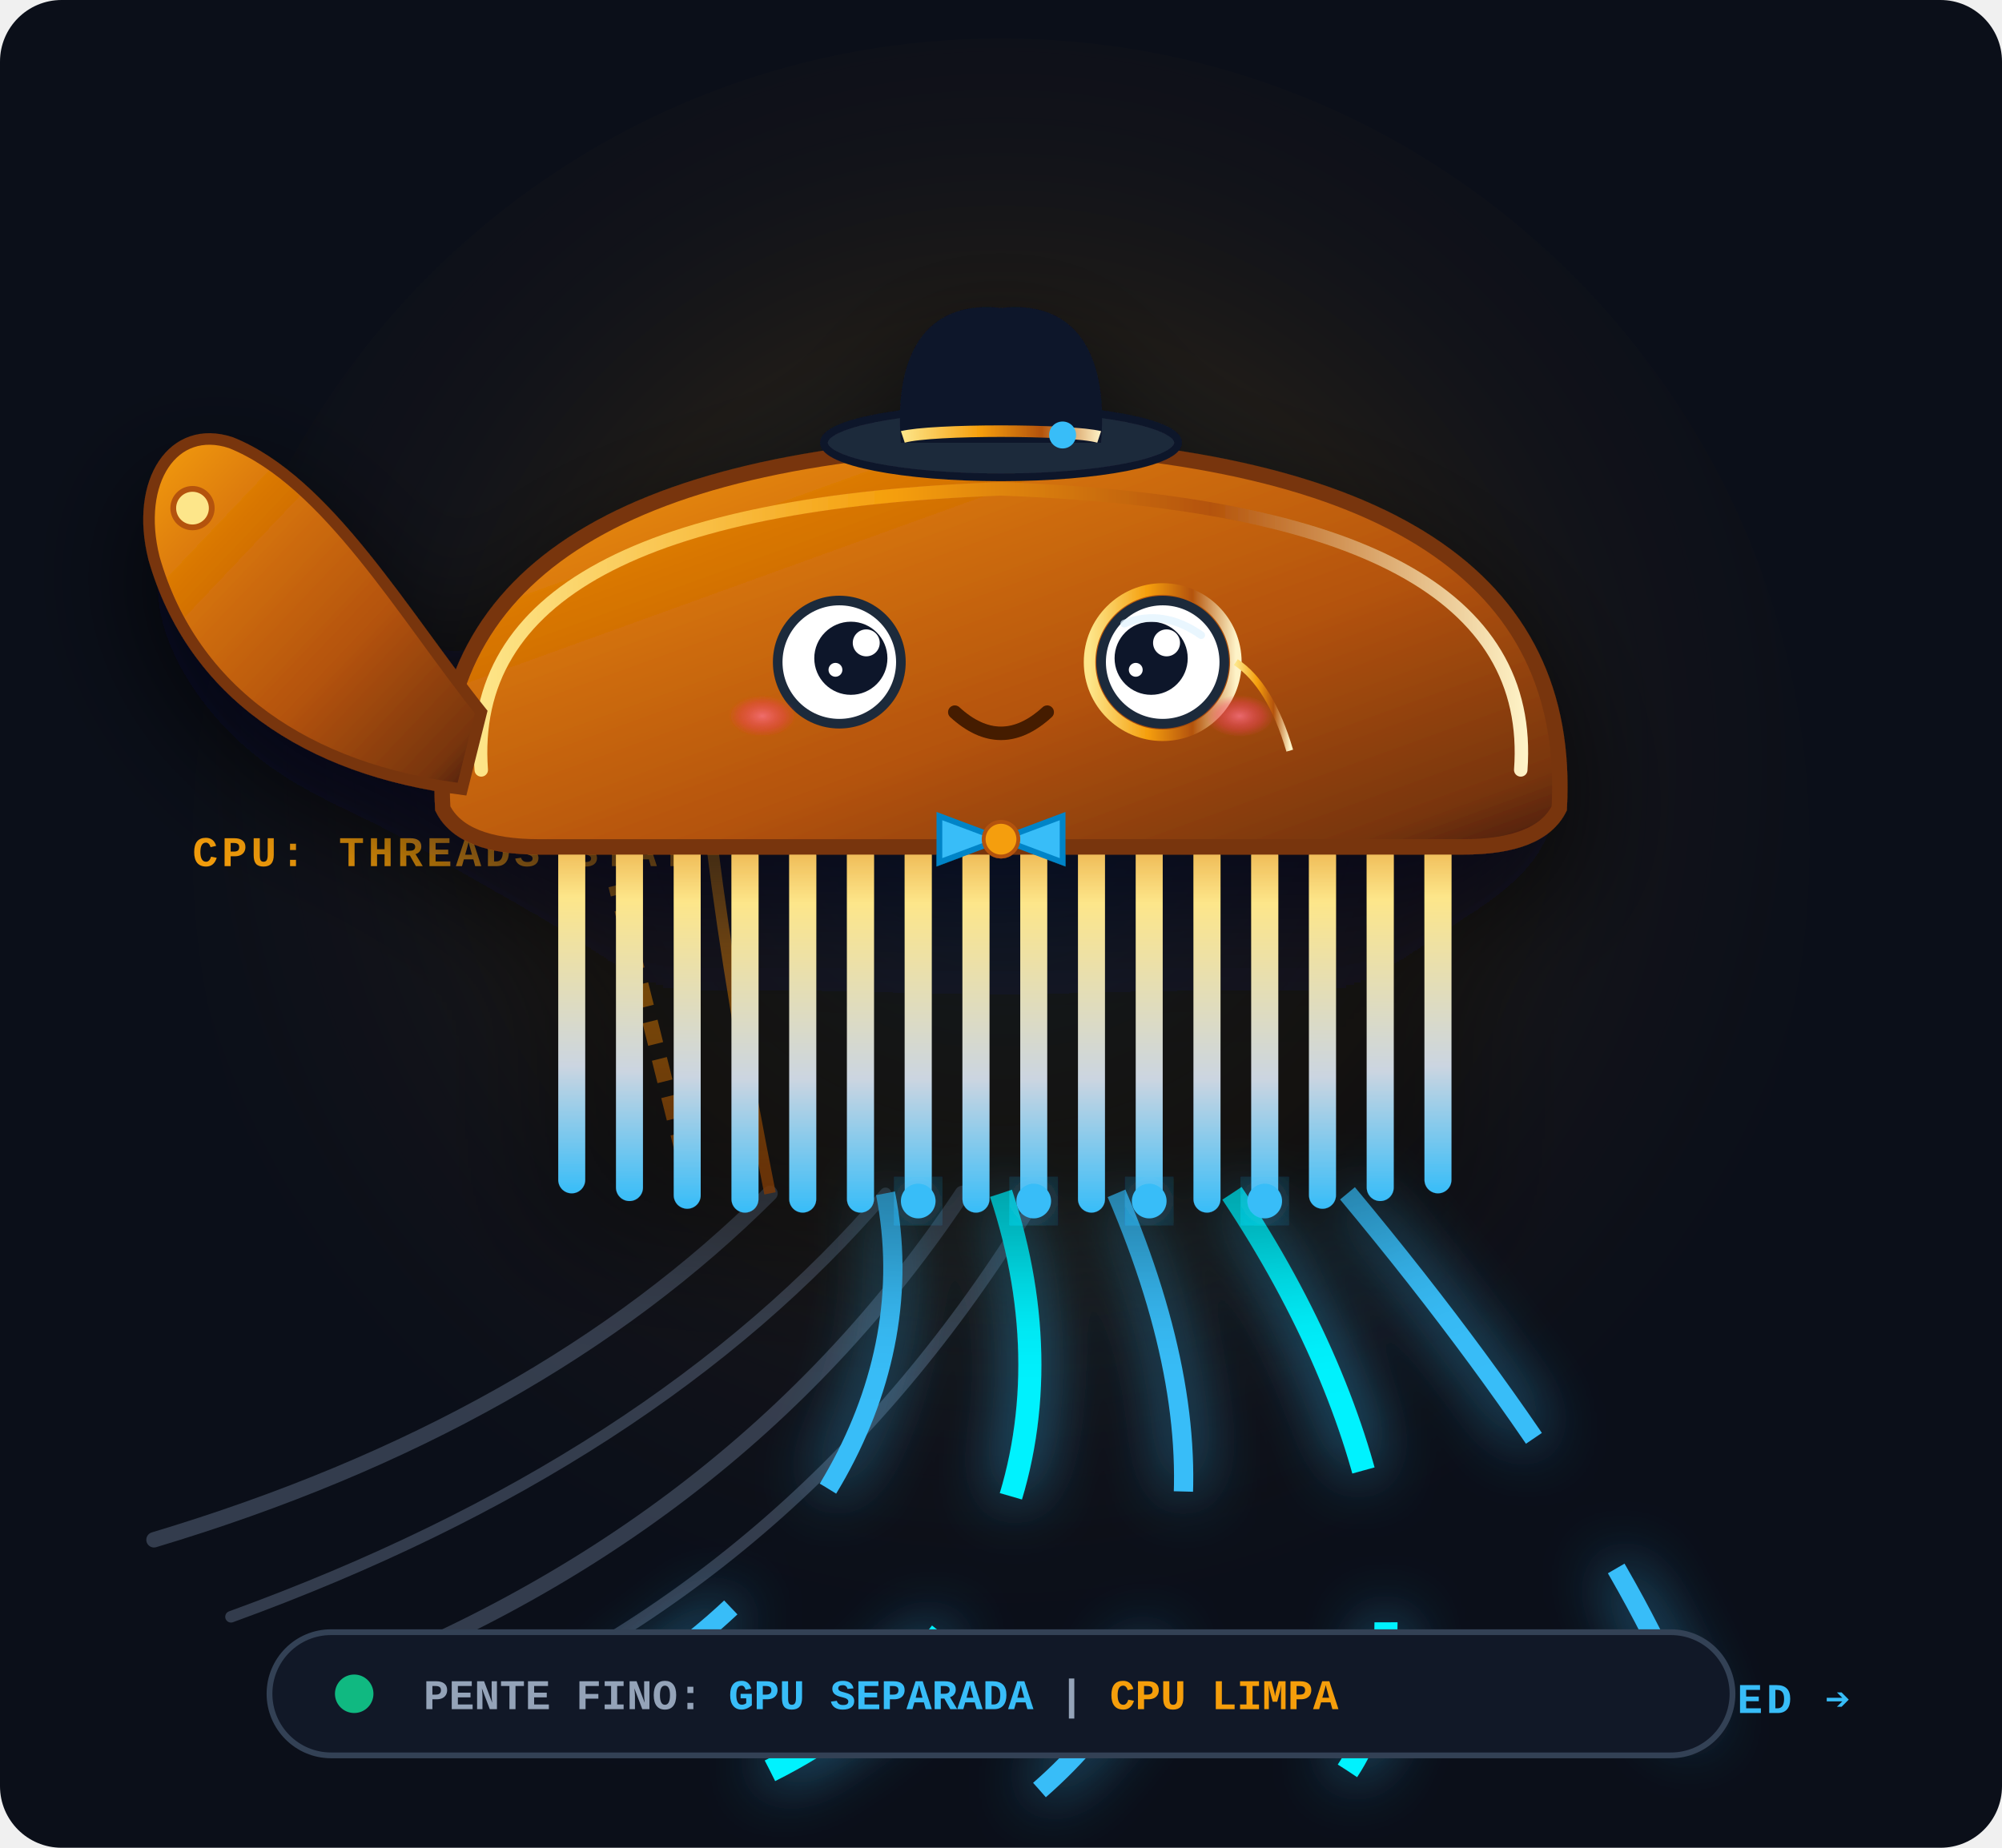
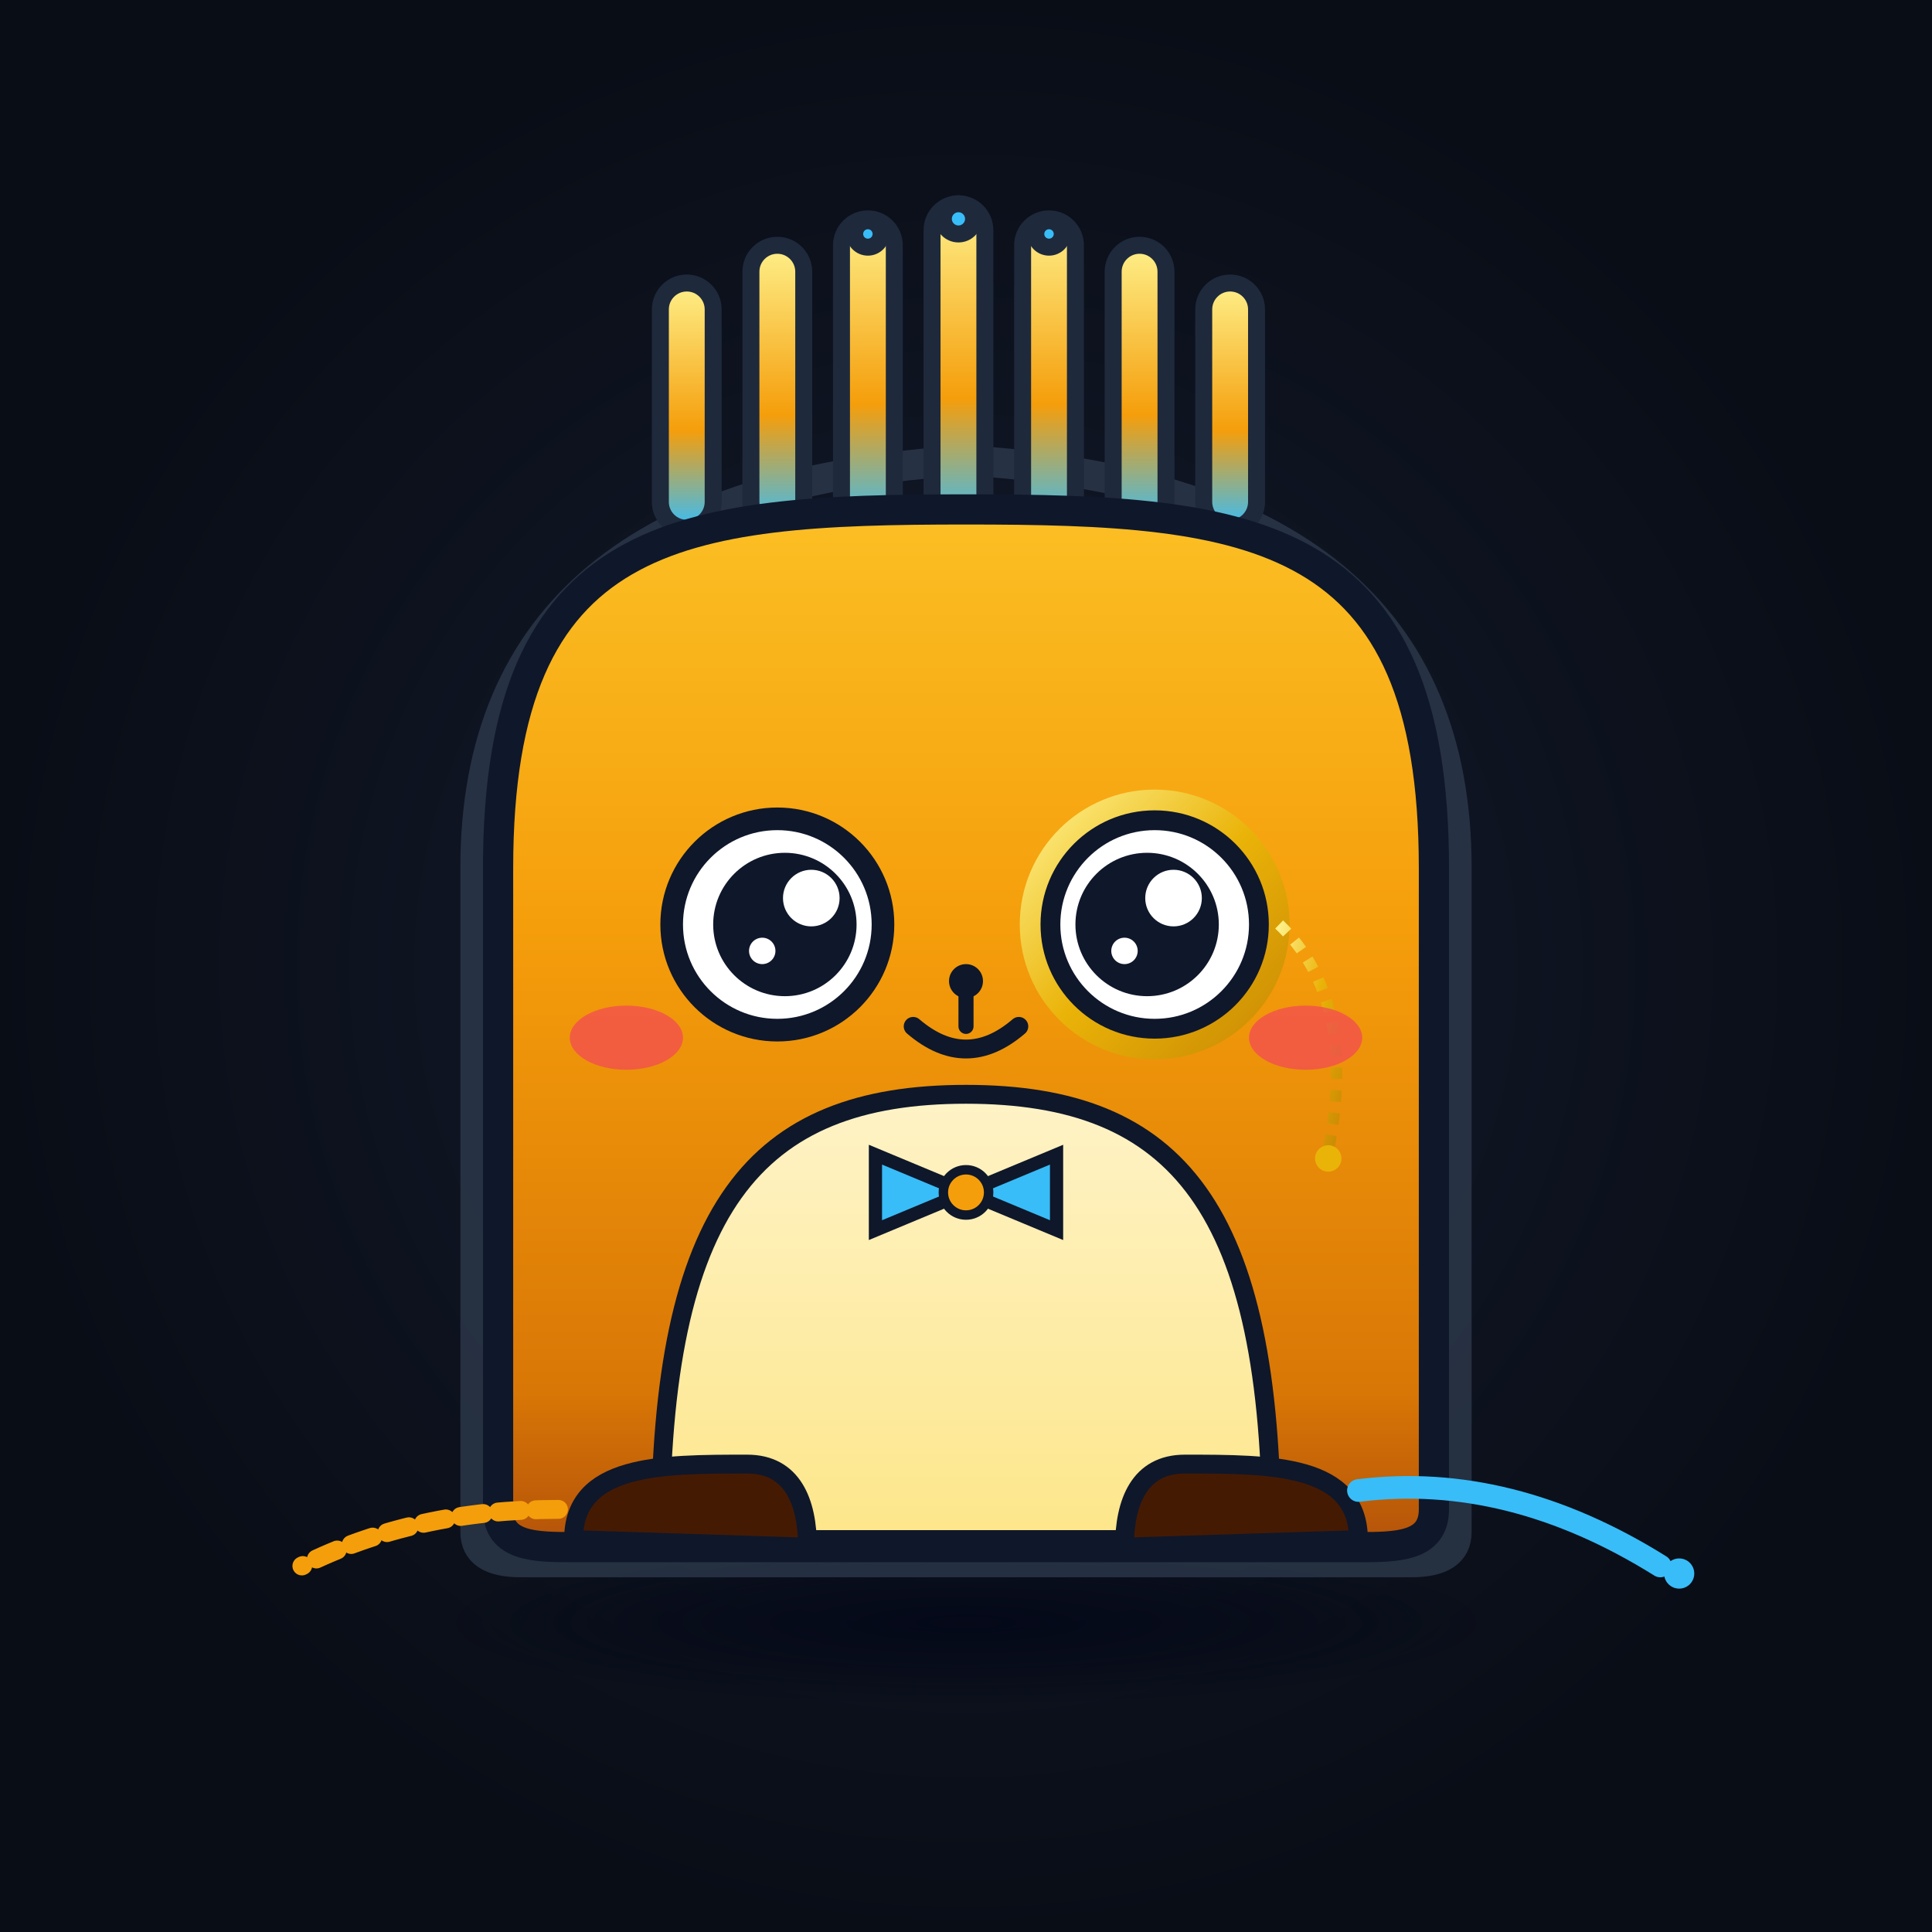
- <svg xmlns="http://www.w3.org/2000/svg" viewBox="0 0 520 480" width="100%" height="100%" role="img" aria-label="Pente Fino — The Dapper Hardware Comb Mascot">
+ <svg xmlns="http://www.w3.org/2000/svg" viewBox="0 0 512 512" width="100%" height="100%">
  <defs>
-     <radialGradient id="comb-aura" cx="50%" cy="45%" r="55%">
-       <stop offset="0%" stop-color="#38bdf8" stop-opacity="0.18" />
-       <stop offset="50%" stop-color="#f59e0b" stop-opacity="0.08" />
-       <stop offset="100%" stop-color="#0b0f19" stop-opacity="0" />
+     <radialGradient id="bgGlow" cx="50%" cy="50%" r="50%">
+       <stop offset="0%" stop-color="#141c2e" />
+       <stop offset="100%" stop-color="#090d16" />
    </radialGradient>
-     <linearGradient id="comb-body" x1="0%" y1="0%" x2="100%" y2="100%">
-       <stop offset="0%" stop-color="#f59e0b" />
-       <stop offset="25%" stop-color="#d97706" />
-       <stop offset="60%" stop-color="#b45309" />
-       <stop offset="90%" stop-color="#78350f" />
-       <stop offset="100%" stop-color="#451a03" />
+     <linearGradient id="combLoaf" x1="0%" y1="0%" x2="0%" y2="100%">
+       <stop offset="0%" stop-color="#fbbf24" />
+       <stop offset="40%" stop-color="#f59e0b" />
+       <stop offset="85%" stop-color="#d97706" />
+       <stop offset="100%" stop-color="#b45309" />
    </linearGradient>
-     <linearGradient id="comb-gold" x1="0%" y1="0%" x2="100%" y2="0%">
-       <stop offset="0%" stop-color="#fde68a" />
-       <stop offset="40%" stop-color="#f59e0b" />
-       <stop offset="70%" stop-color="#b45309" />
-       <stop offset="100%" stop-color="#fef3c7" />
+     <linearGradient id="bellyPatch" x1="0%" y1="0%" x2="0%" y2="100%">
+       <stop offset="0%" stop-color="#fef3c7" />
+       <stop offset="100%" stop-color="#fde68a" />
    </linearGradient>
-     <linearGradient id="tooth-grad" x1="0%" y1="0%" x2="0%" y2="100%">
-       <stop offset="0%" stop-color="#d97706" />
-       <stop offset="30%" stop-color="#fde68a" />
-       <stop offset="70%" stop-color="#cbd5e1" />
+     <linearGradient id="teethGrad" x1="0%" y1="0%" x2="0%" y2="100%">
+       <stop offset="0%" stop-color="#fef08a" />
+       <stop offset="60%" stop-color="#f59e0b" />
      <stop offset="100%" stop-color="#38bdf8" />
    </linearGradient>
-     <linearGradient id="gpu-stream" x1="0%" y1="0%" x2="100%" y2="100%">
-       <stop offset="0%" stop-color="#38bdf8" stop-opacity="0.95" />
-       <stop offset="50%" stop-color="#0284c7" stop-opacity="0.8" />
-       <stop offset="100%" stop-color="#00f2fe" stop-opacity="0.2" />
+     <linearGradient id="goldMonocle" x1="0%" y1="0%" x2="100%" y2="100%">
+       <stop offset="0%" stop-color="#fef08a" />
+       <stop offset="50%" stop-color="#eab308" />
+       <stop offset="100%" stop-color="#ca8a04" />
    </linearGradient>
-     <linearGradient id="cpu-stream" x1="0%" y1="0%" x2="0%" y2="100%">
-       <stop offset="0%" stop-color="#f59e0b" />
-       <stop offset="100%" stop-color="#b45309" />
-     </linearGradient>
-     <radialGradient id="comb-blush" cx="50%" cy="50%" r="50%">
-       <stop offset="0%" stop-color="#fb7185" stop-opacity="0.8" />
-       <stop offset="65%" stop-color="#f43f5e" stop-opacity="0.4" />
-       <stop offset="100%" stop-color="#f43f5e" stop-opacity="0" />
+     <radialGradient id="groundShadow" cx="50%" cy="50%" r="50%">
+       <stop offset="0%" stop-color="#020617" stop-opacity="0.8" />
+       <stop offset="70%" stop-color="#020617" stop-opacity="0.3" />
+       <stop offset="100%" stop-color="#020617" stop-opacity="0" />
    </radialGradient>
-     <filter id="soft-shadow" x="-20%" y="-20%" width="140%" height="140%">
-       <feDropShadow dx="0" dy="12" stdDeviation="16" flood-color="#020617" flood-opacity="0.75" />
-     </filter>
-     <filter id="cyan-glow" x="-20%" y="-20%" width="140%" height="140%">
-       <feDropShadow dx="0" dy="0" stdDeviation="8" flood-color="#38bdf8" flood-opacity="0.85" />
-     </filter>
-     <style>
-       @keyframes combBreathe {
-         0%, 100% { transform: translateY(0px) rotate(0deg); }
-         50% { transform: translateY(-5px) rotate(-1deg); }
-       }
-       @keyframes strandSweep {
-         0% { stroke-dashoffset: 200; }
-         100% { stroke-dashoffset: 0; }
-       }
-       @keyframes blink {
-         0%, 90%, 100% { transform: scaleY(1); }
-         95% { transform: scaleY(0.1); }
-       }
-       .comb-group {
-         animation: combBreathe 4s ease-in-out infinite;
-         transform-origin: 260px 240px;
-       }
-       .gpu-strand {
-         stroke-dasharray: 80 40;
-         animation: strandSweep 3s linear infinite;
-       }
-       .eye-blink {
-         transform-origin: 260px 175px;
-         animation: blink 4.5s ease-in-out infinite;
-       }
-       .mono-label {
-         font-family: 'JetBrains Mono', 'Courier New', monospace;
-         font-weight: 700;
-       }
-     </style>
  </defs>
-   <rect width="520" height="480" fill="#0b0f19" rx="16" />
-   <circle cx="260" cy="220" r="210" fill="url(#comb-aura)" />
-   <g opacity="0.45" stroke-linecap="round">
-     <path d="M 40 400 Q 140 370 200 310" fill="none" stroke="#64748b" stroke-width="4" />
-     <path d="M 60 420 Q 170 380 230 310" fill="none" stroke="#64748b" stroke-width="3" />
-     <path d="M 80 440 Q 190 400 250 310" fill="none" stroke="#64748b" stroke-width="4" />
-     <path d="M 110 450 Q 210 410 270 310" fill="none" stroke="#64748b" stroke-width="3" />
+   <rect width="512" height="512" fill="url(#bgGlow)" />
+   <ellipse cx="256" cy="430" rx="140" ry="22" fill="url(#groundShadow)" />
+   <g id="sticker-border" stroke="#334155" stroke-width="8" stroke-linejoin="round" stroke-linecap="round" fill="none" opacity="0.65">
+     <path d="M 126 406               L 126 230               Q 126 130 256 122               Q 386 130 386 230               L 386 406               Q 386 414 374 414               L 138 414               Q 126 414 126 406 Z" />
  </g>
-   <g filter="url(#cyan-glow)">
-     <path class="gpu-strand" d="M 230 310 C 240 360 210 410 160 440" fill="none" stroke="#38bdf8" stroke-width="5" />
-     <path class="gpu-strand" d="M 260 310 C 280 370 260 430 200 460" fill="none" stroke="#00f2fe" stroke-width="6" />
-     <path class="gpu-strand" d="M 290 310 C 320 380 310 430 270 465" fill="none" stroke="#38bdf8" stroke-width="5" />
-     <path class="gpu-strand" d="M 320 310 C 360 370 370 430 350 460" fill="none" stroke="#00f2fe" stroke-width="6" />
-     <path class="gpu-strand" d="M 350 310 C 400 370 430 420 440 450" fill="none" stroke="#38bdf8" stroke-width="5" />
-   </g>
-   <text x="360" y="445" class="mono-label" font-size="11" fill="#38bdf8" letter-spacing="1">GPU: OFFLOADED ➔</text>
-   <g opacity="0.8">
-     <path d="M 180 310 Q 170 270 160 230" fill="none" stroke="url(#cpu-stream)" stroke-width="4" stroke-dasharray="6 4" />
-     <path d="M 200 310 Q 190 260 185 220" fill="none" stroke="url(#cpu-stream)" stroke-width="3" />
-   </g>
-   <text x="50" y="225" class="mono-label" font-size="11" fill="#f59e0b" letter-spacing="1">CPU: THREADS STAY</text>
-   <g class="comb-group" filter="url(#soft-shadow)">
-     <g id="comb-teeth">
-       <rect x="145" y="200" width="7" height="110" rx="3.5" fill="url(#tooth-grad)" />
-       <rect x="160" y="200" width="7" height="112" rx="3.5" fill="url(#tooth-grad)" />
-       <rect x="175" y="200" width="7" height="114" rx="3.5" fill="url(#tooth-grad)" />
-       <rect x="190" y="200" width="7" height="115" rx="3.5" fill="url(#tooth-grad)" />
-       <rect x="205" y="200" width="7" height="115" rx="3.5" fill="url(#tooth-grad)" />
-       <rect x="220" y="200" width="7" height="115" rx="3.5" fill="url(#tooth-grad)" />
-       <rect x="235" y="200" width="7" height="115" rx="3.5" fill="url(#tooth-grad)" />
-       <rect x="250" y="200" width="7" height="115" rx="3.5" fill="url(#tooth-grad)" />
-       <rect x="265" y="200" width="7" height="115" rx="3.5" fill="url(#tooth-grad)" />
-       <rect x="280" y="200" width="7" height="115" rx="3.5" fill="url(#tooth-grad)" />
-       <rect x="295" y="200" width="7" height="115" rx="3.5" fill="url(#tooth-grad)" />
-       <rect x="310" y="200" width="7" height="115" rx="3.5" fill="url(#tooth-grad)" />
-       <rect x="325" y="200" width="7" height="115" rx="3.5" fill="url(#tooth-grad)" />
-       <rect x="340" y="200" width="7" height="114" rx="3.5" fill="url(#tooth-grad)" />
-       <rect x="355" y="200" width="7" height="112" rx="3.5" fill="url(#tooth-grad)" />
-       <rect x="370" y="200" width="7" height="110" rx="3.5" fill="url(#tooth-grad)" />
-       <circle cx="238.5" cy="312" r="4.5" fill="#38bdf8" filter="url(#cyan-glow)" />
-       <circle cx="268.5" cy="312" r="4.5" fill="#38bdf8" filter="url(#cyan-glow)" />
-       <circle cx="298.5" cy="312" r="4.5" fill="#38bdf8" filter="url(#cyan-glow)" />
-       <circle cx="328.5" cy="312" r="4.5" fill="#38bdf8" filter="url(#cyan-glow)" />
+   <g id="mascot-body">
+     <g id="comb-crown" stroke="#1e293b" stroke-width="4.5" stroke-linejoin="round">
+       <rect x="175" y="75" width="14" height="65" rx="7" fill="url(#teethGrad)" />
+       <rect x="199" y="65" width="14" height="75" rx="7" fill="url(#teethGrad)" />
+       <rect x="223" y="58" width="14" height="82" rx="7" fill="url(#teethGrad)" />
+       <rect x="247" y="54" width="14" height="86" rx="7" fill="url(#teethGrad)" />
+       <rect x="271" y="58" width="14" height="82" rx="7" fill="url(#teethGrad)" />
+       <rect x="295" y="65" width="14" height="75" rx="7" fill="url(#teethGrad)" />
+       <rect x="319" y="75" width="14" height="65" rx="7" fill="url(#teethGrad)" />
+       <circle cx="254" cy="58" r="4" fill="#38bdf8" />
+       <circle cx="230" cy="62" r="3.5" fill="#38bdf8" />
+       <circle cx="278" cy="62" r="3.5" fill="#38bdf8" />
    </g>
-     <path d="M 115 210 Q 110 120 260 115 Q 410 120 405 210 Q 400 220 380 220 L 140 220 Q 120 220 115 210 Z" fill="url(#comb-body)" stroke="#78350f" stroke-width="4" />
-     <path d="M 125 200 Q 120 132 260 127 Q 400 132 395 200" fill="none" stroke="url(#comb-gold)" stroke-width="3.5" stroke-linecap="round" />
-     <g transform="translate(260, 110)">
-       <ellipse cx="0" cy="5" rx="46" ry="9" fill="#1e293b" stroke="#0f172a" stroke-width="2" />
-       <path d="M -26 5 C -28 -20, -18 -32, 0 -30 C 18 -32, 28 -20, 26 5 Z" fill="#0f172a" />
-       <path d="M -26 2 C -18 0, 18 0, 26 2 L 25 5 C 18 3, -18 3, -25 5 Z" fill="url(#comb-gold)" />
-       <circle cx="16" cy="3" r="3.5" fill="#38bdf8" />
+     <path d="M 132 400               L 132 230               C 132 140 180 135 256 135               C 332 135 380 140 380 230               L 380 400               C 380 410 370 410 360 410               L 152 410               C 142 410 132 410 132 400 Z" fill="url(#combLoaf)" stroke="#0f172a" stroke-width="8" stroke-linejoin="round" />
+     <path d="M 175 408               C 175 320 200 290 256 290               C 312 290 337 320 337 408               Z" fill="url(#bellyPatch)" stroke="#0f172a" stroke-width="5" stroke-linejoin="round" />
+     <g id="left-eye">
+       <circle cx="206" cy="245" r="28" fill="#ffffff" stroke="#0f172a" stroke-width="6" />
+       <circle cx="208" cy="245" r="19" fill="#0f172a" />
+       <circle cx="215" cy="238" r="7.5" fill="#ffffff" />
+       <circle cx="202" cy="252" r="3.5" fill="#ffffff" />
    </g>
-     <g class="eye-blink">
-       <circle cx="218" cy="172" r="16" fill="#ffffff" stroke="#1e293b" stroke-width="2.5" />
-       <circle cx="221" cy="171" r="9.5" fill="#0f172a" />
-       <circle cx="225" cy="167" r="3.5" fill="#ffffff" />
-       <circle cx="217" cy="174" r="1.8" fill="#ffffff" />
-       <circle cx="302" cy="172" r="16" fill="#ffffff" stroke="#1e293b" stroke-width="2.5" />
-       <circle cx="299" cy="171" r="9.5" fill="#0f172a" />
-       <circle cx="303" cy="167" r="3.5" fill="#ffffff" />
-       <circle cx="295" cy="174" r="1.8" fill="#ffffff" />
-       <circle cx="302" cy="172" r="19" fill="none" stroke="url(#comb-gold)" stroke-width="3" />
-       <path d="M 321 172 Q 330 178 335 195" fill="none" stroke="url(#comb-gold)" stroke-width="1.8" />
-       <path d="M 292 162 Q 302 158 312 165" fill="none" stroke="#e0f2fe" stroke-width="2" stroke-linecap="round" opacity="0.7" />
+     <g id="right-eye">
+       <circle cx="306" cy="245" r="28" fill="#ffffff" stroke="#0f172a" stroke-width="6" />
+       <circle cx="304" cy="245" r="19" fill="#0f172a" />
+       <circle cx="311" cy="238" r="7.5" fill="#ffffff" />
+       <circle cx="298" cy="252" r="3.5" fill="#ffffff" />
+       <circle cx="306" cy="245" r="33" fill="none" stroke="url(#goldMonocle)" stroke-width="5.5" />
+       <path d="M 339 245 Q 360 265 352 305" fill="none" stroke="url(#goldMonocle)" stroke-width="3" stroke-dasharray="3 3" />
+       <circle cx="352" cy="307" r="3.5" fill="#eab308" />
    </g>
-     <ellipse cx="198" cy="186" rx="9" ry="5.5" fill="url(#comb-blush)" />
-     <ellipse cx="322" cy="186" rx="9" ry="5.5" fill="url(#comb-blush)" />
-     <path d="M 248 185 Q 260 196 272 185" fill="none" stroke="#451a03" stroke-width="3.5" stroke-linecap="round" />
-     <g transform="translate(260, 218)">
-       <polygon points="-16,-6 -16,6 0,0" fill="#38bdf8" stroke="#0284c7" stroke-width="1.5" />
-       <polygon points="16,-6 16,6 0,0" fill="#38bdf8" stroke="#0284c7" stroke-width="1.5" />
-       <circle cx="0" cy="0" r="4.5" fill="#f59e0b" stroke="#b45309" stroke-width="1" />
+     <ellipse cx="166" cy="275" rx="15" ry="8.5" fill="#f43f5e" opacity="0.65" />
+     <ellipse cx="346" cy="275" rx="15" ry="8.5" fill="#f43f5e" opacity="0.65" />
+     <g id="mouth">
+       <circle cx="256" cy="260" r="4.5" fill="#0f172a" />
+       <path d="M 256 264 L 256 272" stroke="#0f172a" stroke-width="4" stroke-linecap="round" />
+       <path d="M 242 272 Q 256 284 270 272" fill="none" stroke="#0f172a" stroke-width="5" stroke-linecap="round" />
    </g>
-     <path d="M 120 205 C 80 200, 50 180, 40 145 C 35 125, 45 110, 60 115 C 85 125, 105 160, 125 185 Z" fill="url(#comb-body)" stroke="#78350f" stroke-width="3" />
-     <circle cx="50" cy="132" r="5" fill="#fde68a" stroke="#b45309" stroke-width="1.5" />
-   </g>
-   <g transform="translate(260, 440)">
-     <rect x="-190" y="-16" width="380" height="32" rx="16" fill="#111827" stroke="#334155" stroke-width="1.5" />
-     <circle cx="-168" cy="0" r="5" fill="#10b981" />
-     <text x="-150" y="4" class="mono-label" font-size="11" fill="#94a3b8">
-       PENTE FINO: <tspan fill="#38bdf8">GPU SEPARADA</tspan> | <tspan fill="#f59e0b">CPU LIMPA</tspan>
-     </text>
+     <g transform="translate(256, 316)">
+       <polygon points="-24,-10 -24,10 0,0" fill="#38bdf8" stroke="#0f172a" stroke-width="3.5" />
+       <polygon points="24,-10 24,10 0,0" fill="#38bdf8" stroke="#0f172a" stroke-width="3.5" />
+       <circle cx="0" cy="0" r="6" fill="#f59e0b" stroke="#0f172a" stroke-width="2.5" />
+     </g>
+     <path d="M 152 408 C 152 388 175 388 198 388 C 210 388 214 398 214 410 Z" fill="#451a03" stroke="#0f172a" stroke-width="5" stroke-linejoin="round" />
+     <path d="M 298 410 C 298 398 302 388 314 388 C 337 388 360 388 360 408 Z" fill="#451a03" stroke="#0f172a" stroke-width="5" stroke-linejoin="round" />
+     <path d="M 360 395 Q 400 390 440 415" fill="none" stroke="#38bdf8" stroke-width="6" stroke-linecap="round" />
+     <circle cx="445" cy="417" r="4" fill="#38bdf8" />
+     <path d="M 148 400 Q 110 400 80 415" fill="none" stroke="#f59e0b" stroke-width="5" stroke-linecap="round" stroke-dasharray="6 4" />
  </g>
</svg>
